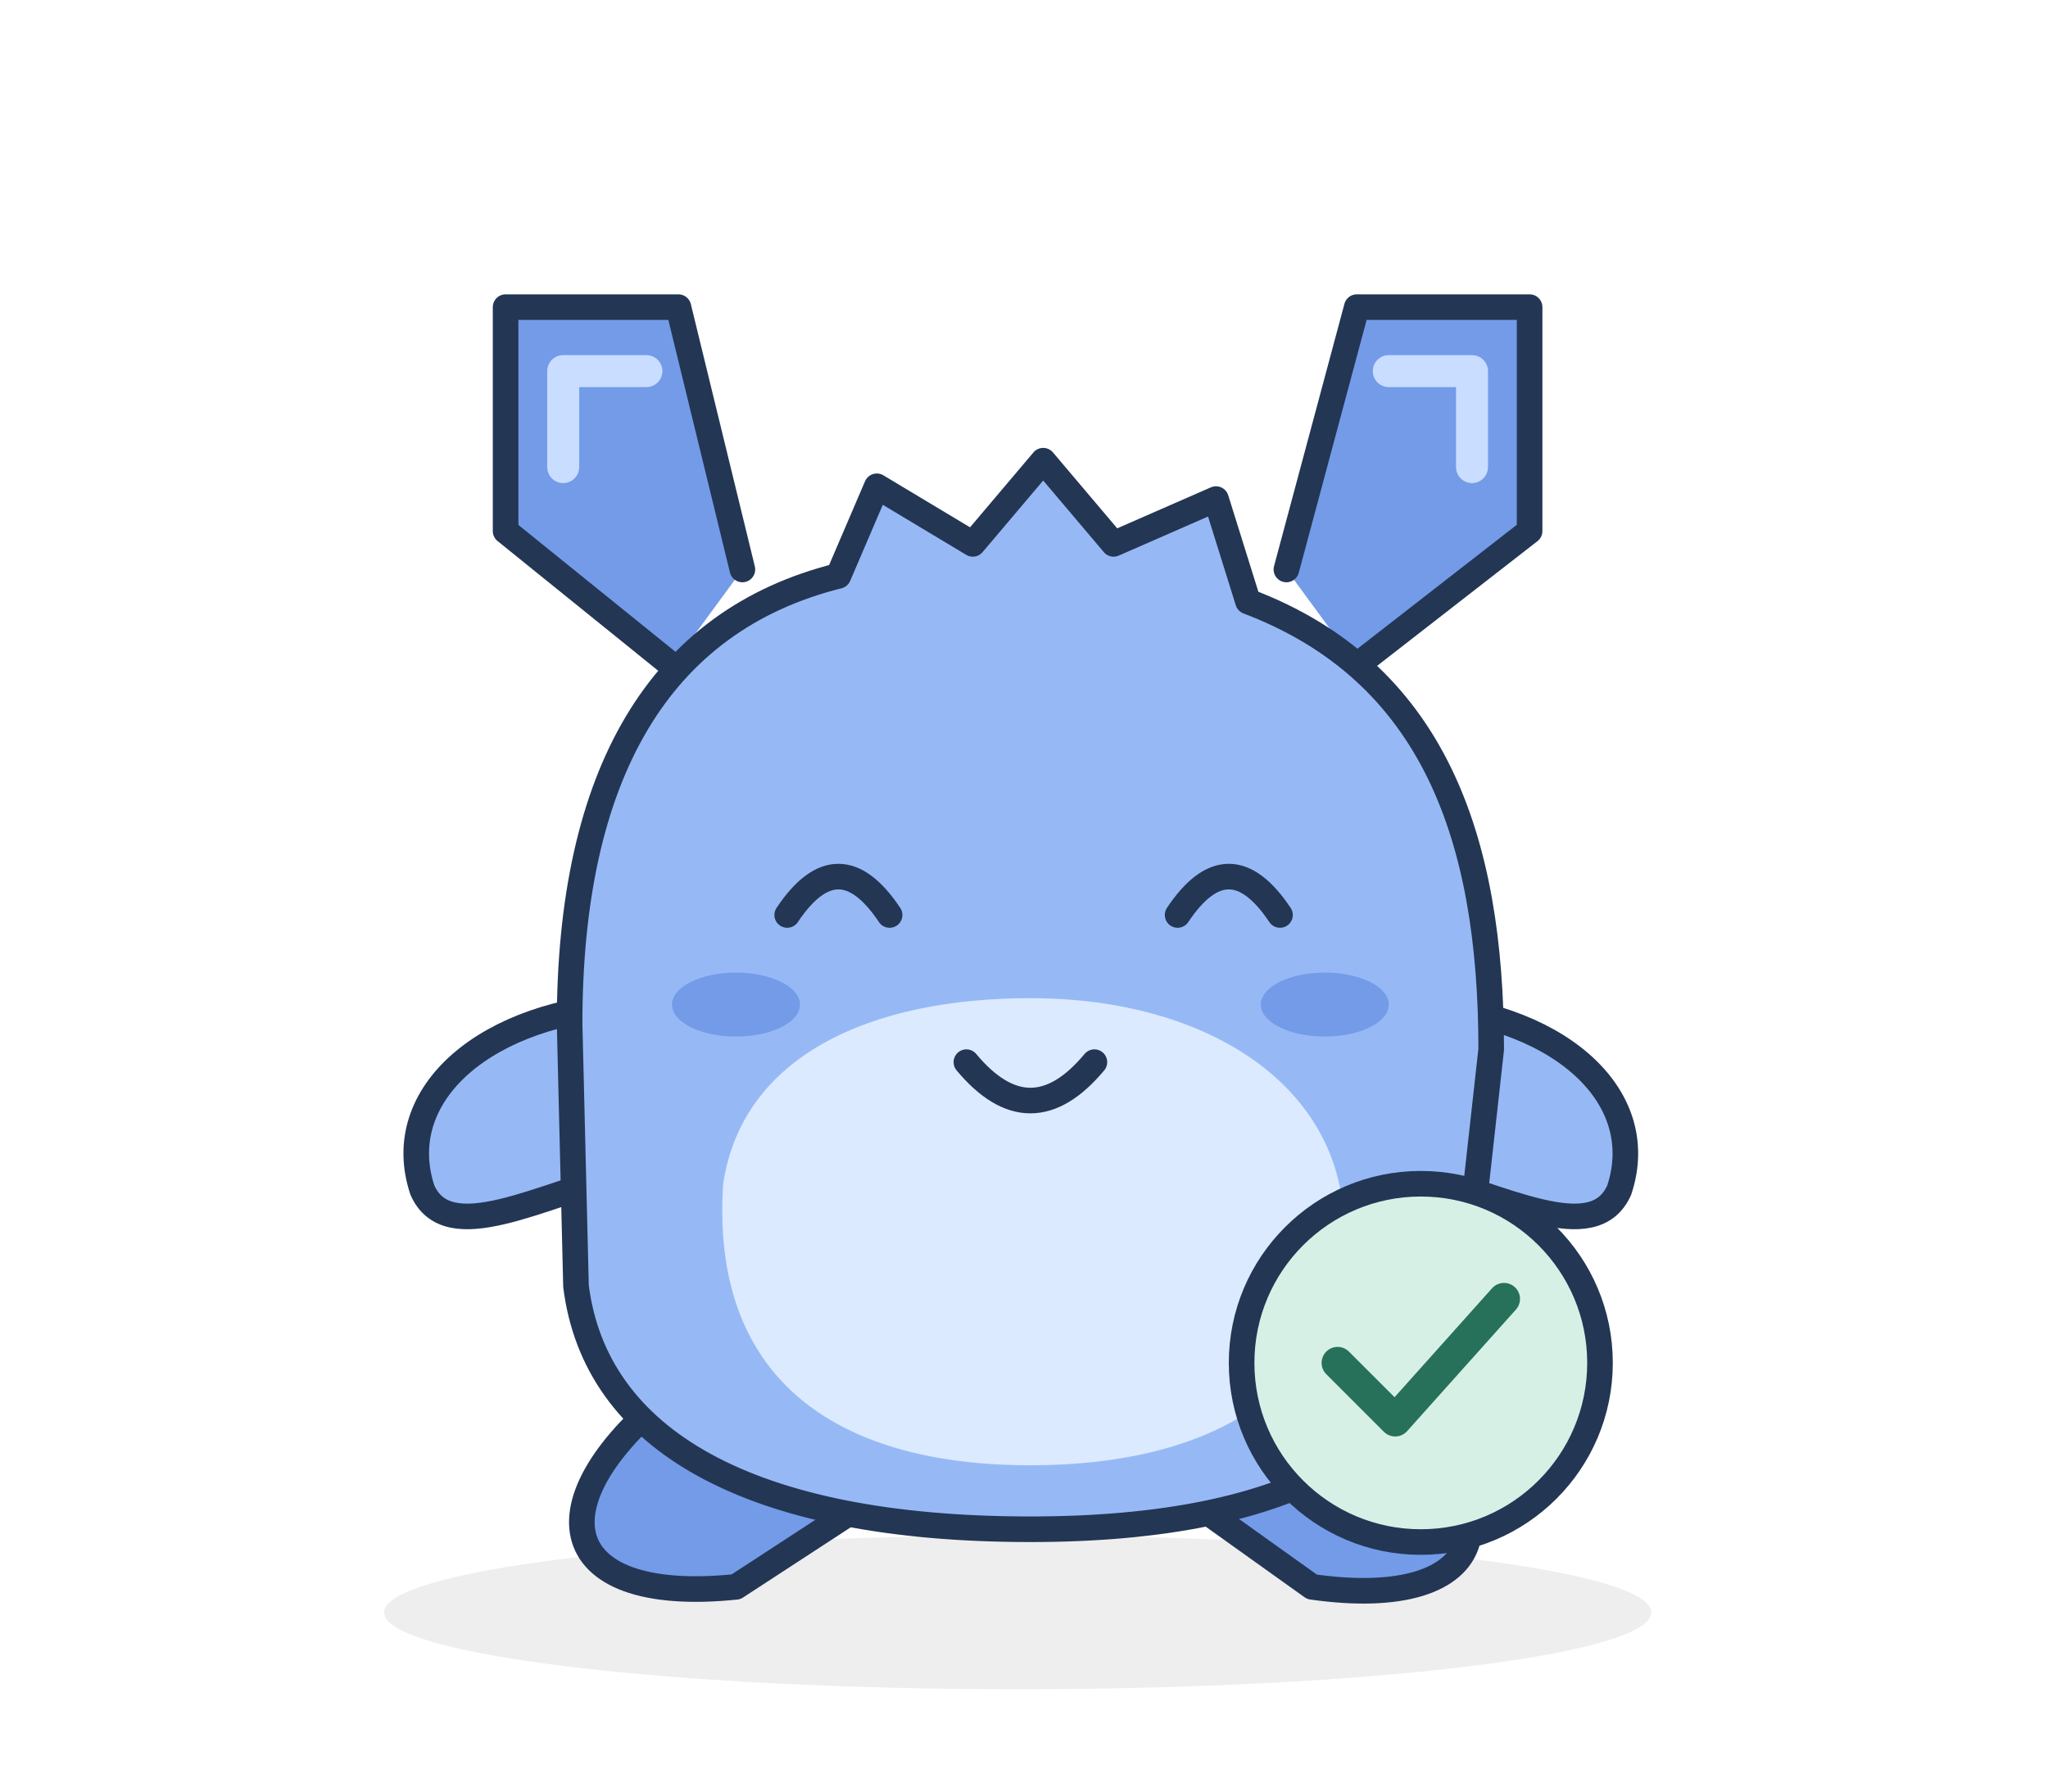
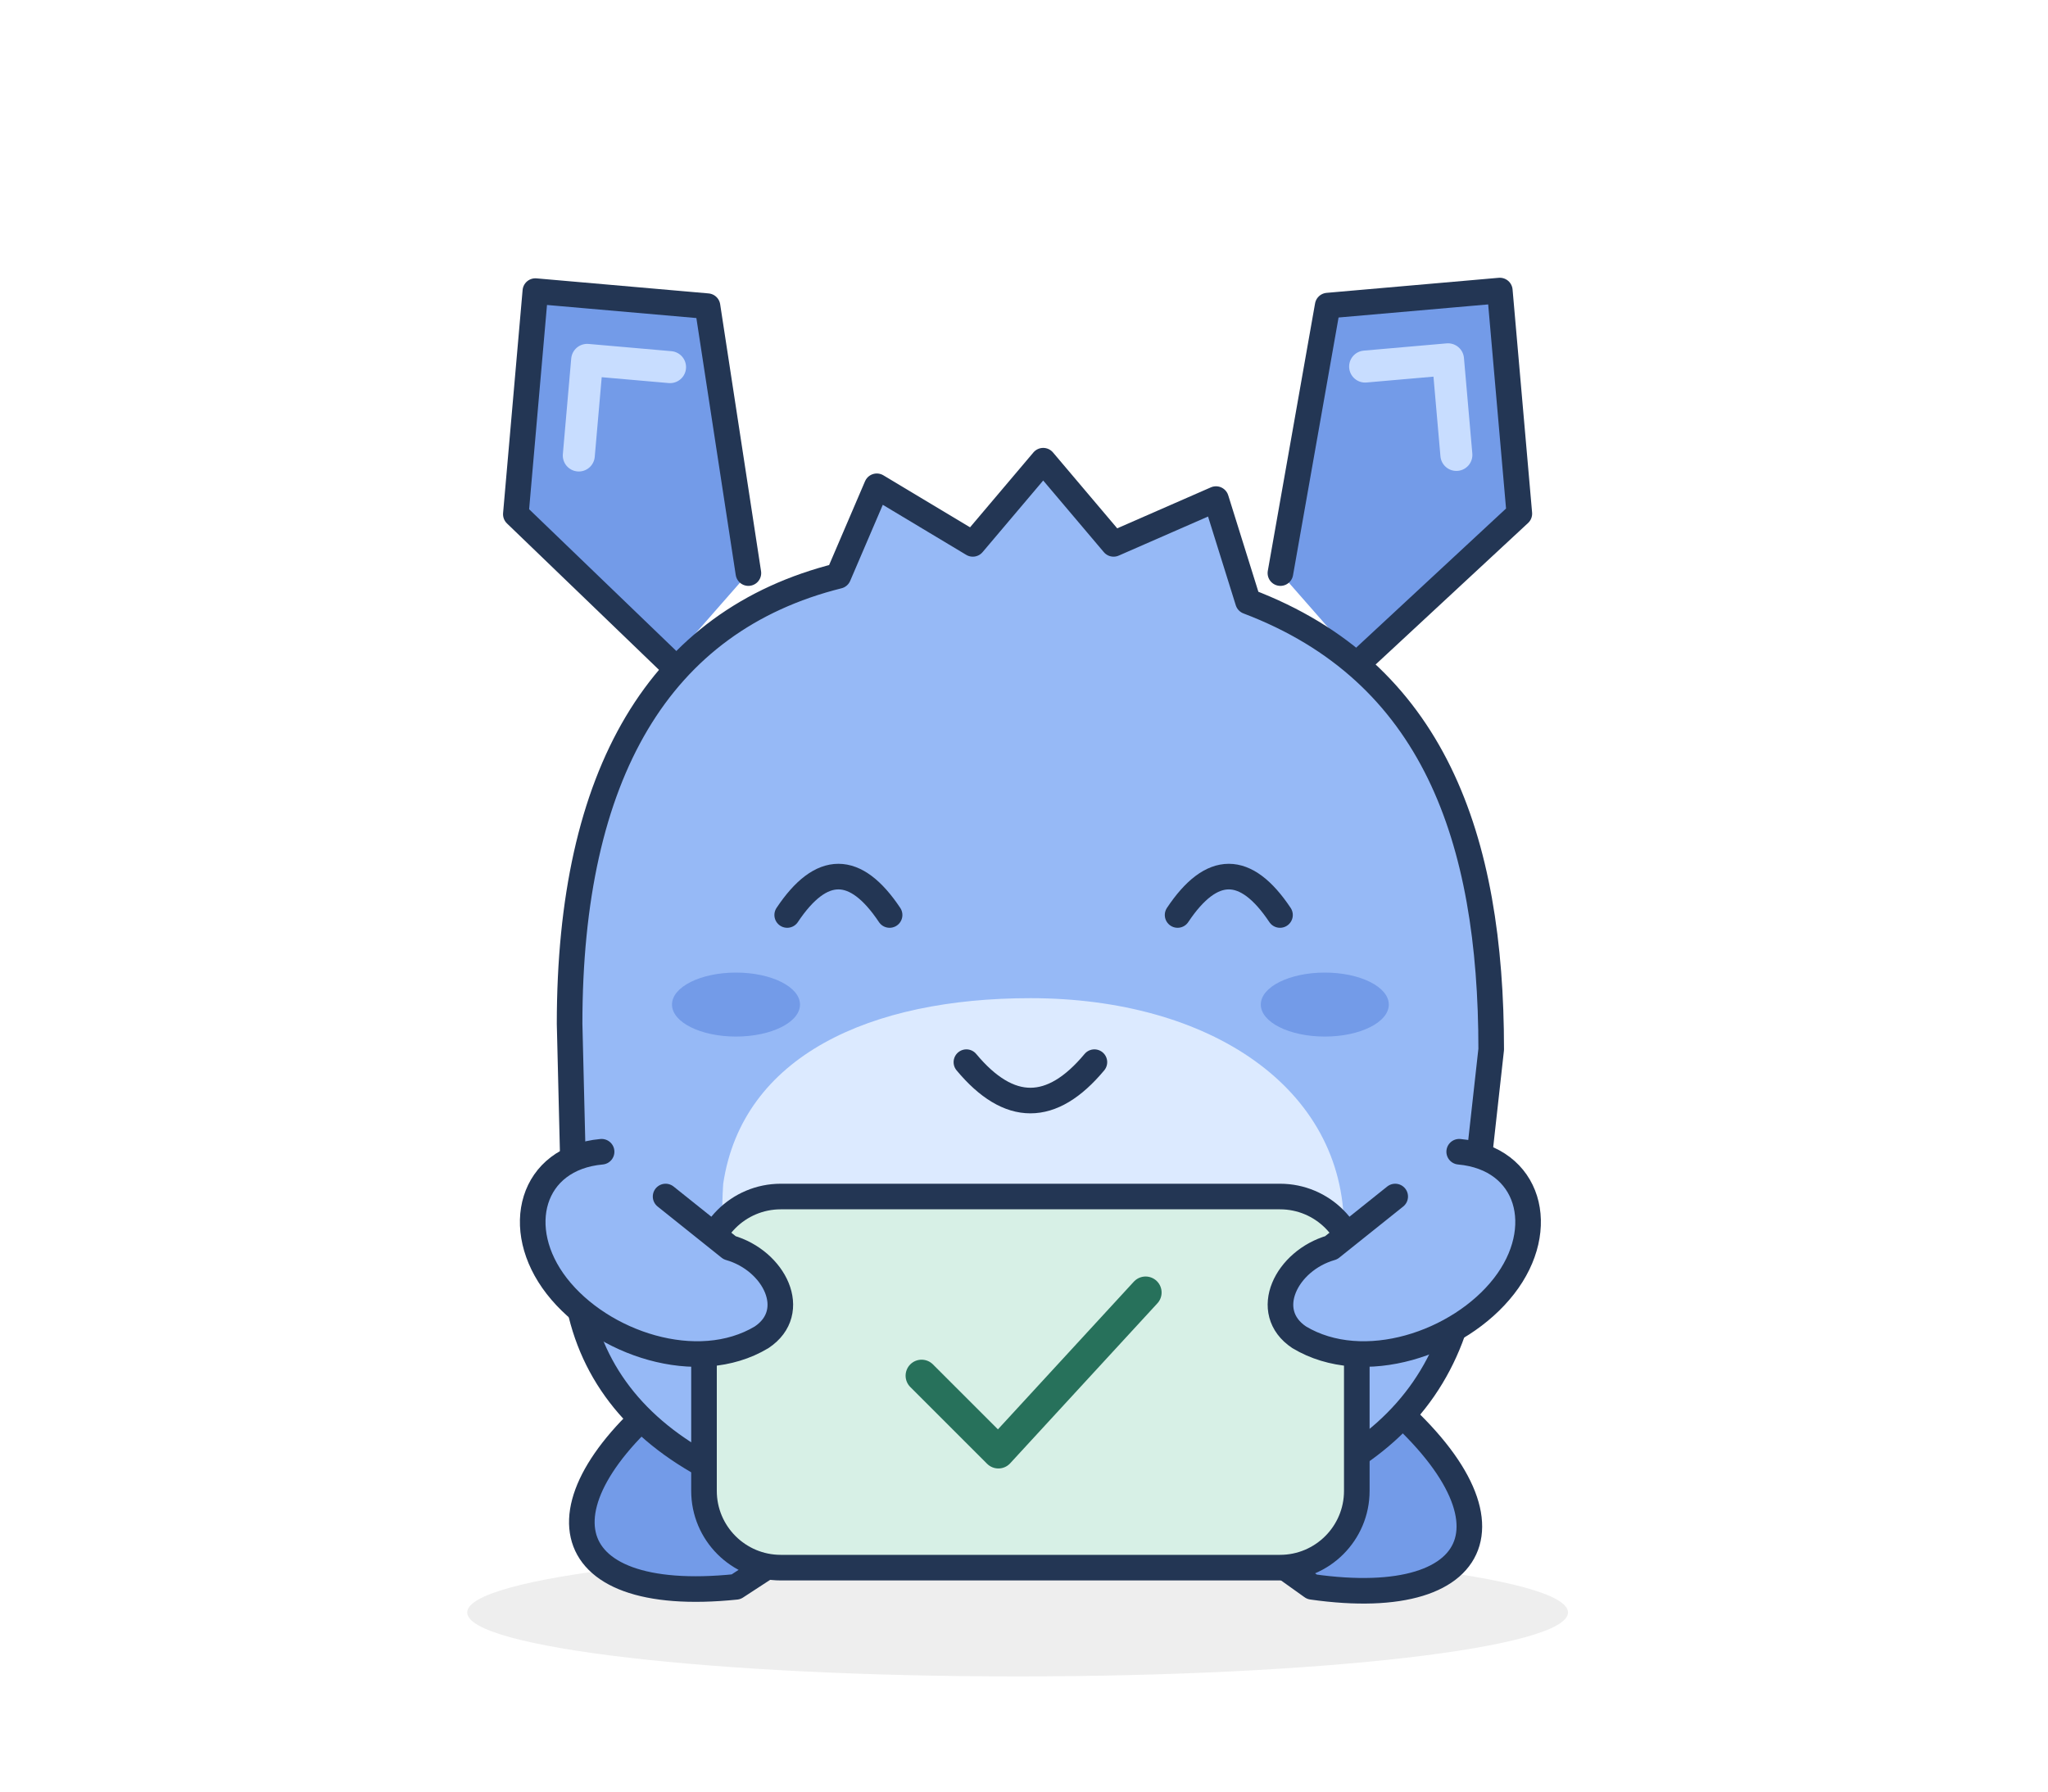
<svg xmlns="http://www.w3.org/2000/svg" viewBox="0 0 320 280" fill="none" aria-hidden="true" focusable="false" class="terrence-mascot" data-pose="healthy" data-detail="full" data-surface="transparent">
-   <ellipse class="terrence-secondary-detail" cx="159" cy="252" rx="99" ry="12" fill="currentColor" opacity=".07" />
+   <ellipse class="terrence-secondary-detail" cx="159" cy="252" rx="86" ry="10" fill="currentColor" opacity=".07" />
  <g class="terrence-body" stroke="#233654" stroke-width="4" stroke-linecap="round" stroke-linejoin="round">
-     <path d="M105 104 79 83 79 48 106 48 116 89M212 104 239 83 239 48 212 48 201 89" fill="#739BE8" />
-     <path class="terrence-secondary-detail" d="M88 73V58H101M230 73V58H217" stroke="#C8DDFF" stroke-width="5" />
-     <path d="M107 216C83 234 86 251 115 248L138 233M184 233 205 248C233 252 239 236 213 216" fill="#739BE8" />
-     <g class="terrence-arms terrence-arms--settled" data-arm-role="settled">
-       <path d="M99 157C76 158 61 171 66 186 70 195 84 187 99 183" fill="#96B9F6" />
-       <path d="M220 157C243 158 258 171 253 186 249 195 235 187 220 183" fill="#96B9F6" />
-     </g>
-     <path d="M89 160C89 121 103 97 131 90L137 76 152 85 163 72 174 85 190 78 195 94C224 105 233 131 233 164L229 200C225 226 202 239 161 239 117 239 93 225 90 201Z" fill="#96B9F6" />
-     <path d="M113 185C116 165 136 156 161 156 189 156 210 170 210 192 210 216 191 229 161 229 130 229 111 215 113 185Z" fill="#DCEAFF" stroke="none" />
-     <g class="terrence-face">
-       <path d="M123 143q8-12 16 0m45 0q8-12 16 0" />
-       <g class="terrence-secondary-detail">
+     <g class="terrence-pose">
+       <g class="terrence-ears">
+         <g class="terrence-ear-left" transform="rotate(5 110 100)">
+           <path d="M105 104 79 83 79 48 106 48 116 89" fill="#739BE8" />
+           <path class="terrence-secondary-detail" d="M88 73V58H101" stroke="#C8DDFF" stroke-width="5" />
+         </g>
+         <g class="terrence-ear-right" transform="rotate(-5 207 100)">
+           <path d="M212 104 239 83 239 48 212 48 201 89" fill="#739BE8" />
+           <path class="terrence-secondary-detail" d="M230 73V58H217" stroke="#C8DDFF" stroke-width="5" />
+         </g>
+       </g>
+       <path d="M107 216C83 234 86 251 115 248L138 233M184 233 205 248C233 252 239 236 213 216" fill="#739BE8" />
+       <path d="M89 160C89 121 103 97 131 90L137 76 152 85 163 72 174 85 190 78 195 94C224 105 233 131 233 164L229 200C225 226 202 239 161 239 117 239 93 225 90 201Z" fill="#96B9F6" />
+       <path d="M113 185C116 165 136 156 161 156 189 156 210 170 210 192 210 216 191 229 161 229 130 229 111 215 113 185Z" fill="#DCEAFF" stroke="none" />
+       <g class="terrence-face">
+         <g class="terrence-eyes">
+           <path d="M123 143q8-12 16 0m45 0q8-12 16 0" />
+         </g>
        <ellipse cx="115" cy="157" rx="10" ry="5" fill="#739BE8" stroke="none" />
        <ellipse cx="207" cy="157" rx="10" ry="5" fill="#739BE8" stroke="none" />
+         <path d="M151 166q10 12 20 0" />
      </g>
-       <path d="M151 166q10 12 20 0" />
-     </g>
-     <g class="terrence-prop terrence-prop--check" data-prop="check">
-       <circle cx="222" cy="213" r="28" fill="#D7F0E6" />
-       <path d="m209 213 9 9 17-19" stroke="#27715B" stroke-width="5" />
+       <g class="terrence-prop" data-prop="check">
+         <rect x="110" y="187" width="102" height="58" rx="12" fill="#D7F0E6" />
+         <path d="m144 215 12 12 23-25" stroke="#27715B" stroke-width="5" />
+       </g>
+       <g class="terrence-paw" transform="translate(0 0)">
+         <path d="M94 180C83 181 80 192 87 201 94 210 109 215 119 209 125 205 121 197 114 195L104 187Z" fill="#96B9F6" stroke="none" />
+         <path d="M94 180C83 181 80 192 87 201 94 210 109 215 119 209 125 205 121 197 114 195L104 187" />
+       </g>
+       <g class="terrence-paw" transform="translate(322 0) scale(-1 1)">
+         <path d="M94 180C83 181 80 192 87 201 94 210 109 215 119 209 125 205 121 197 114 195L104 187Z" fill="#96B9F6" stroke="none" />
+         <path d="M94 180C83 181 80 192 87 201 94 210 109 215 119 209 125 205 121 197 114 195L104 187" />
+       </g>
    </g>
  </g>
</svg>
